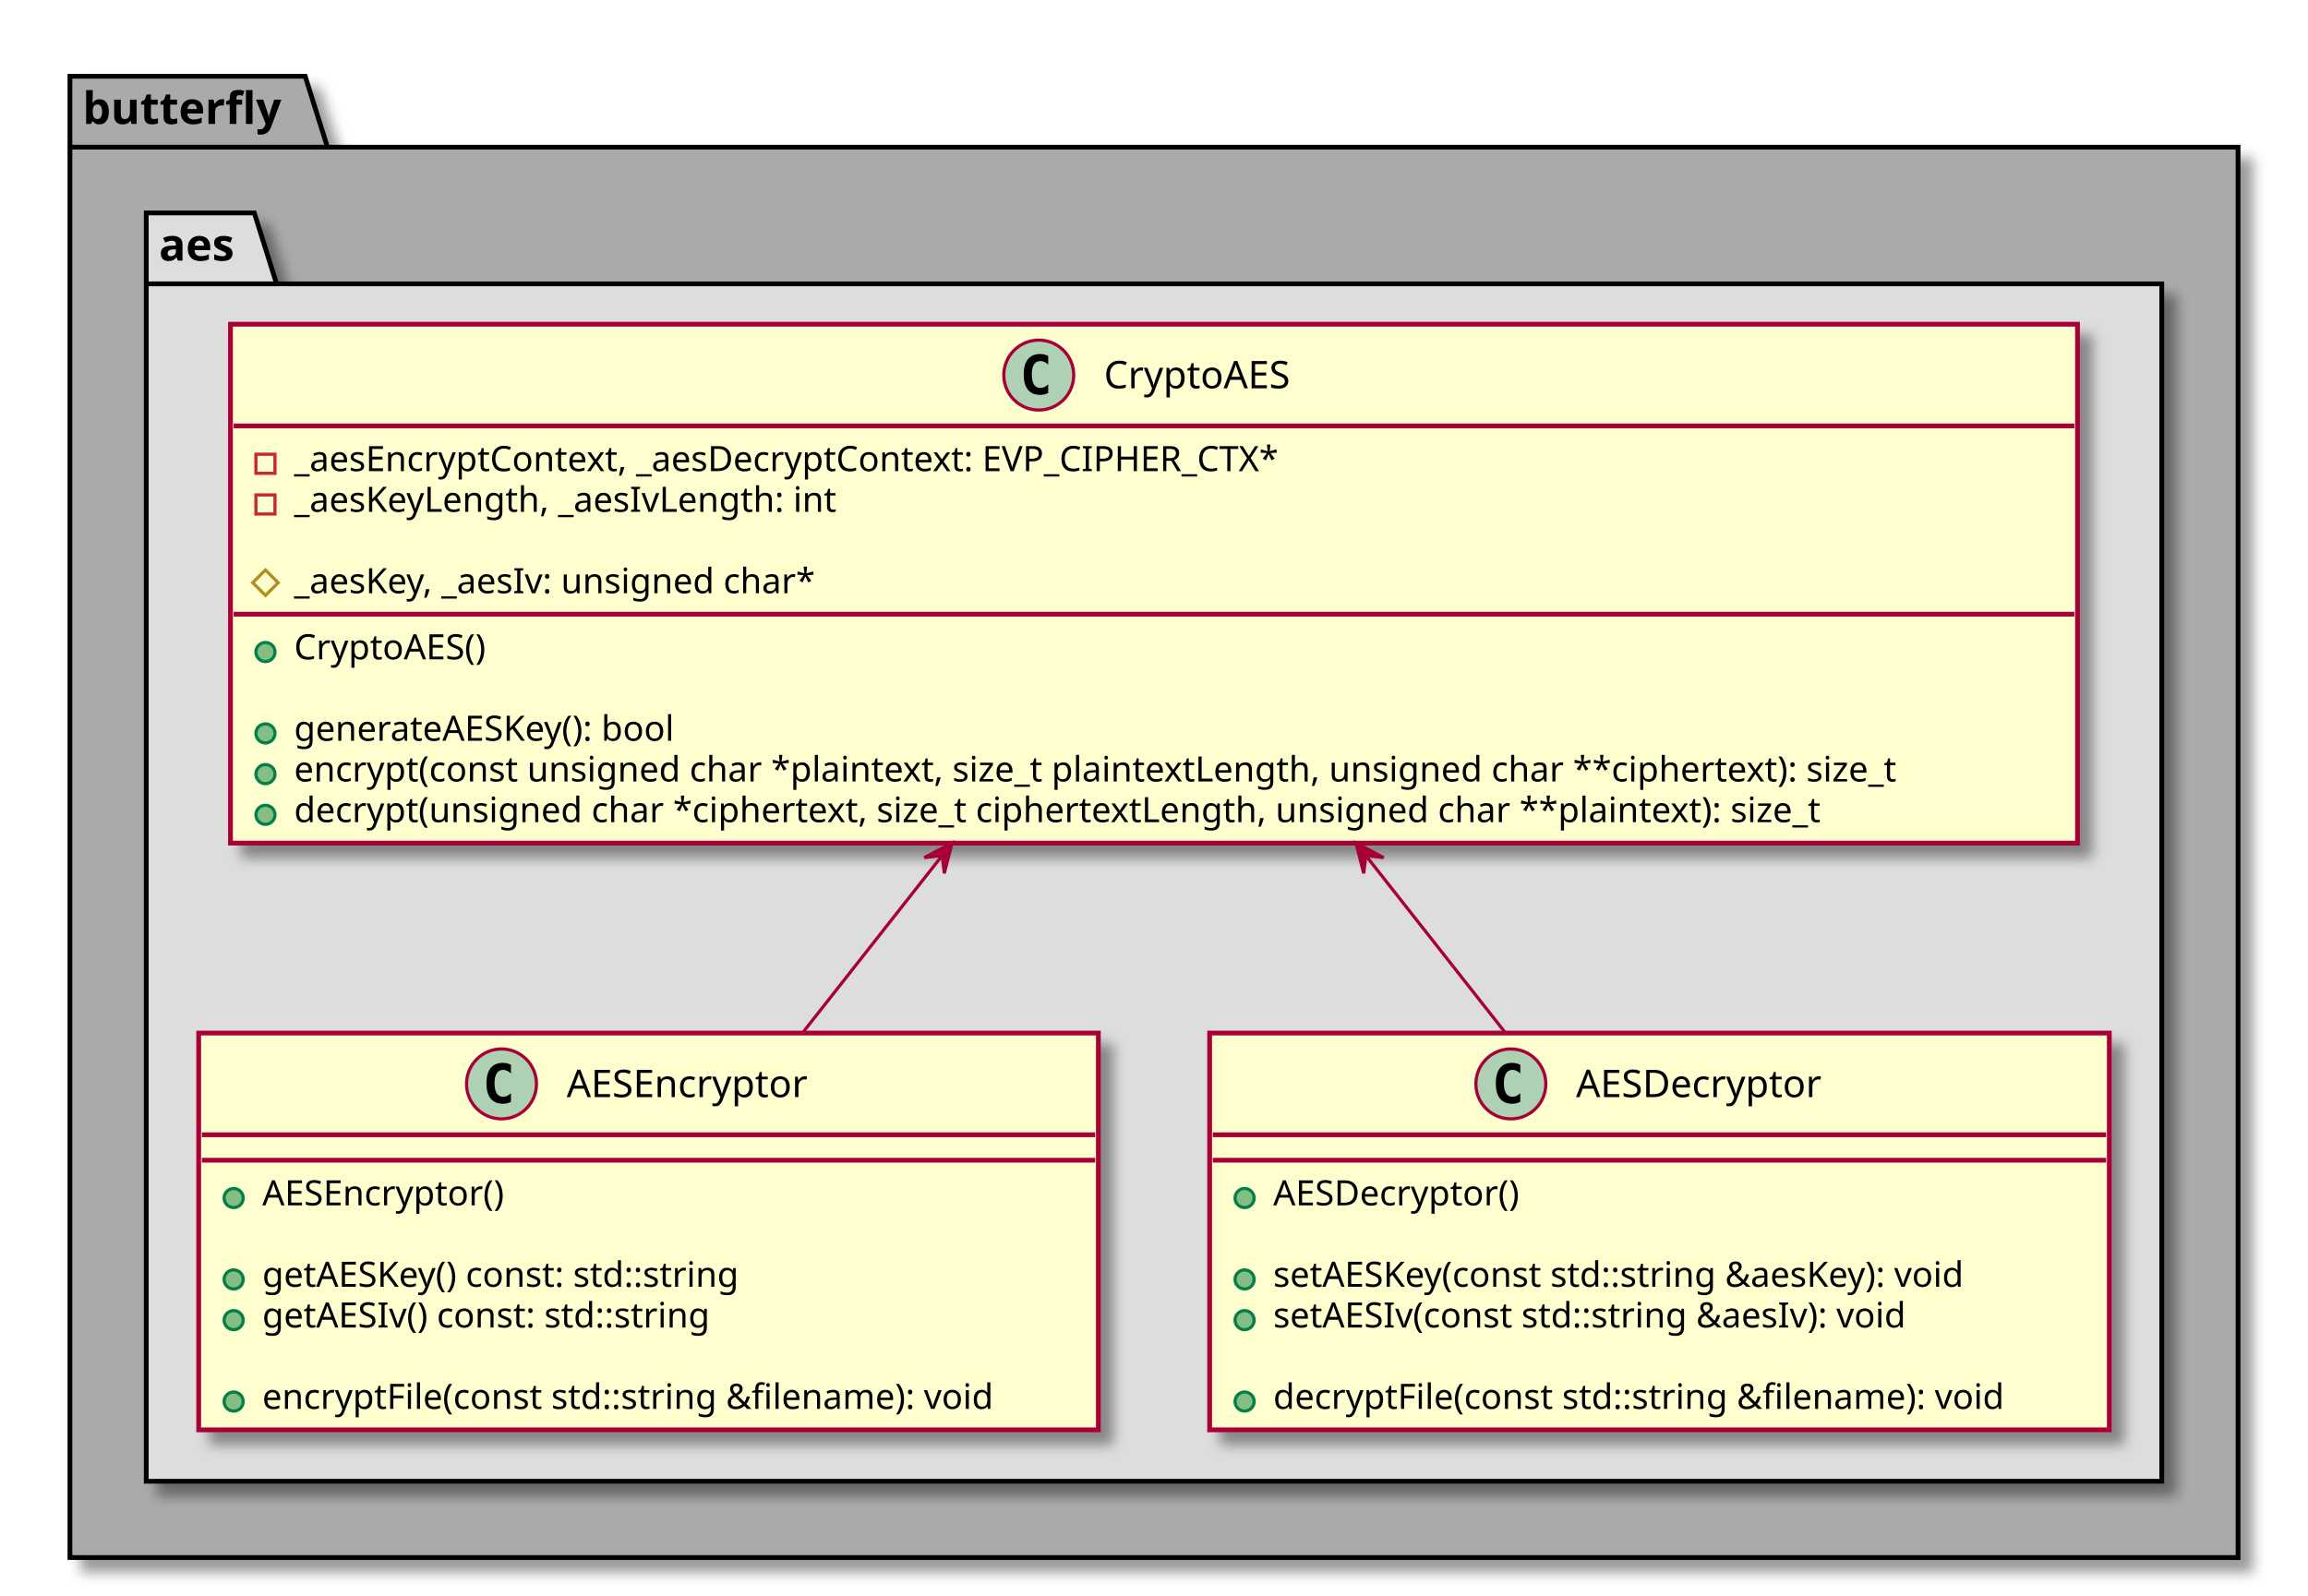
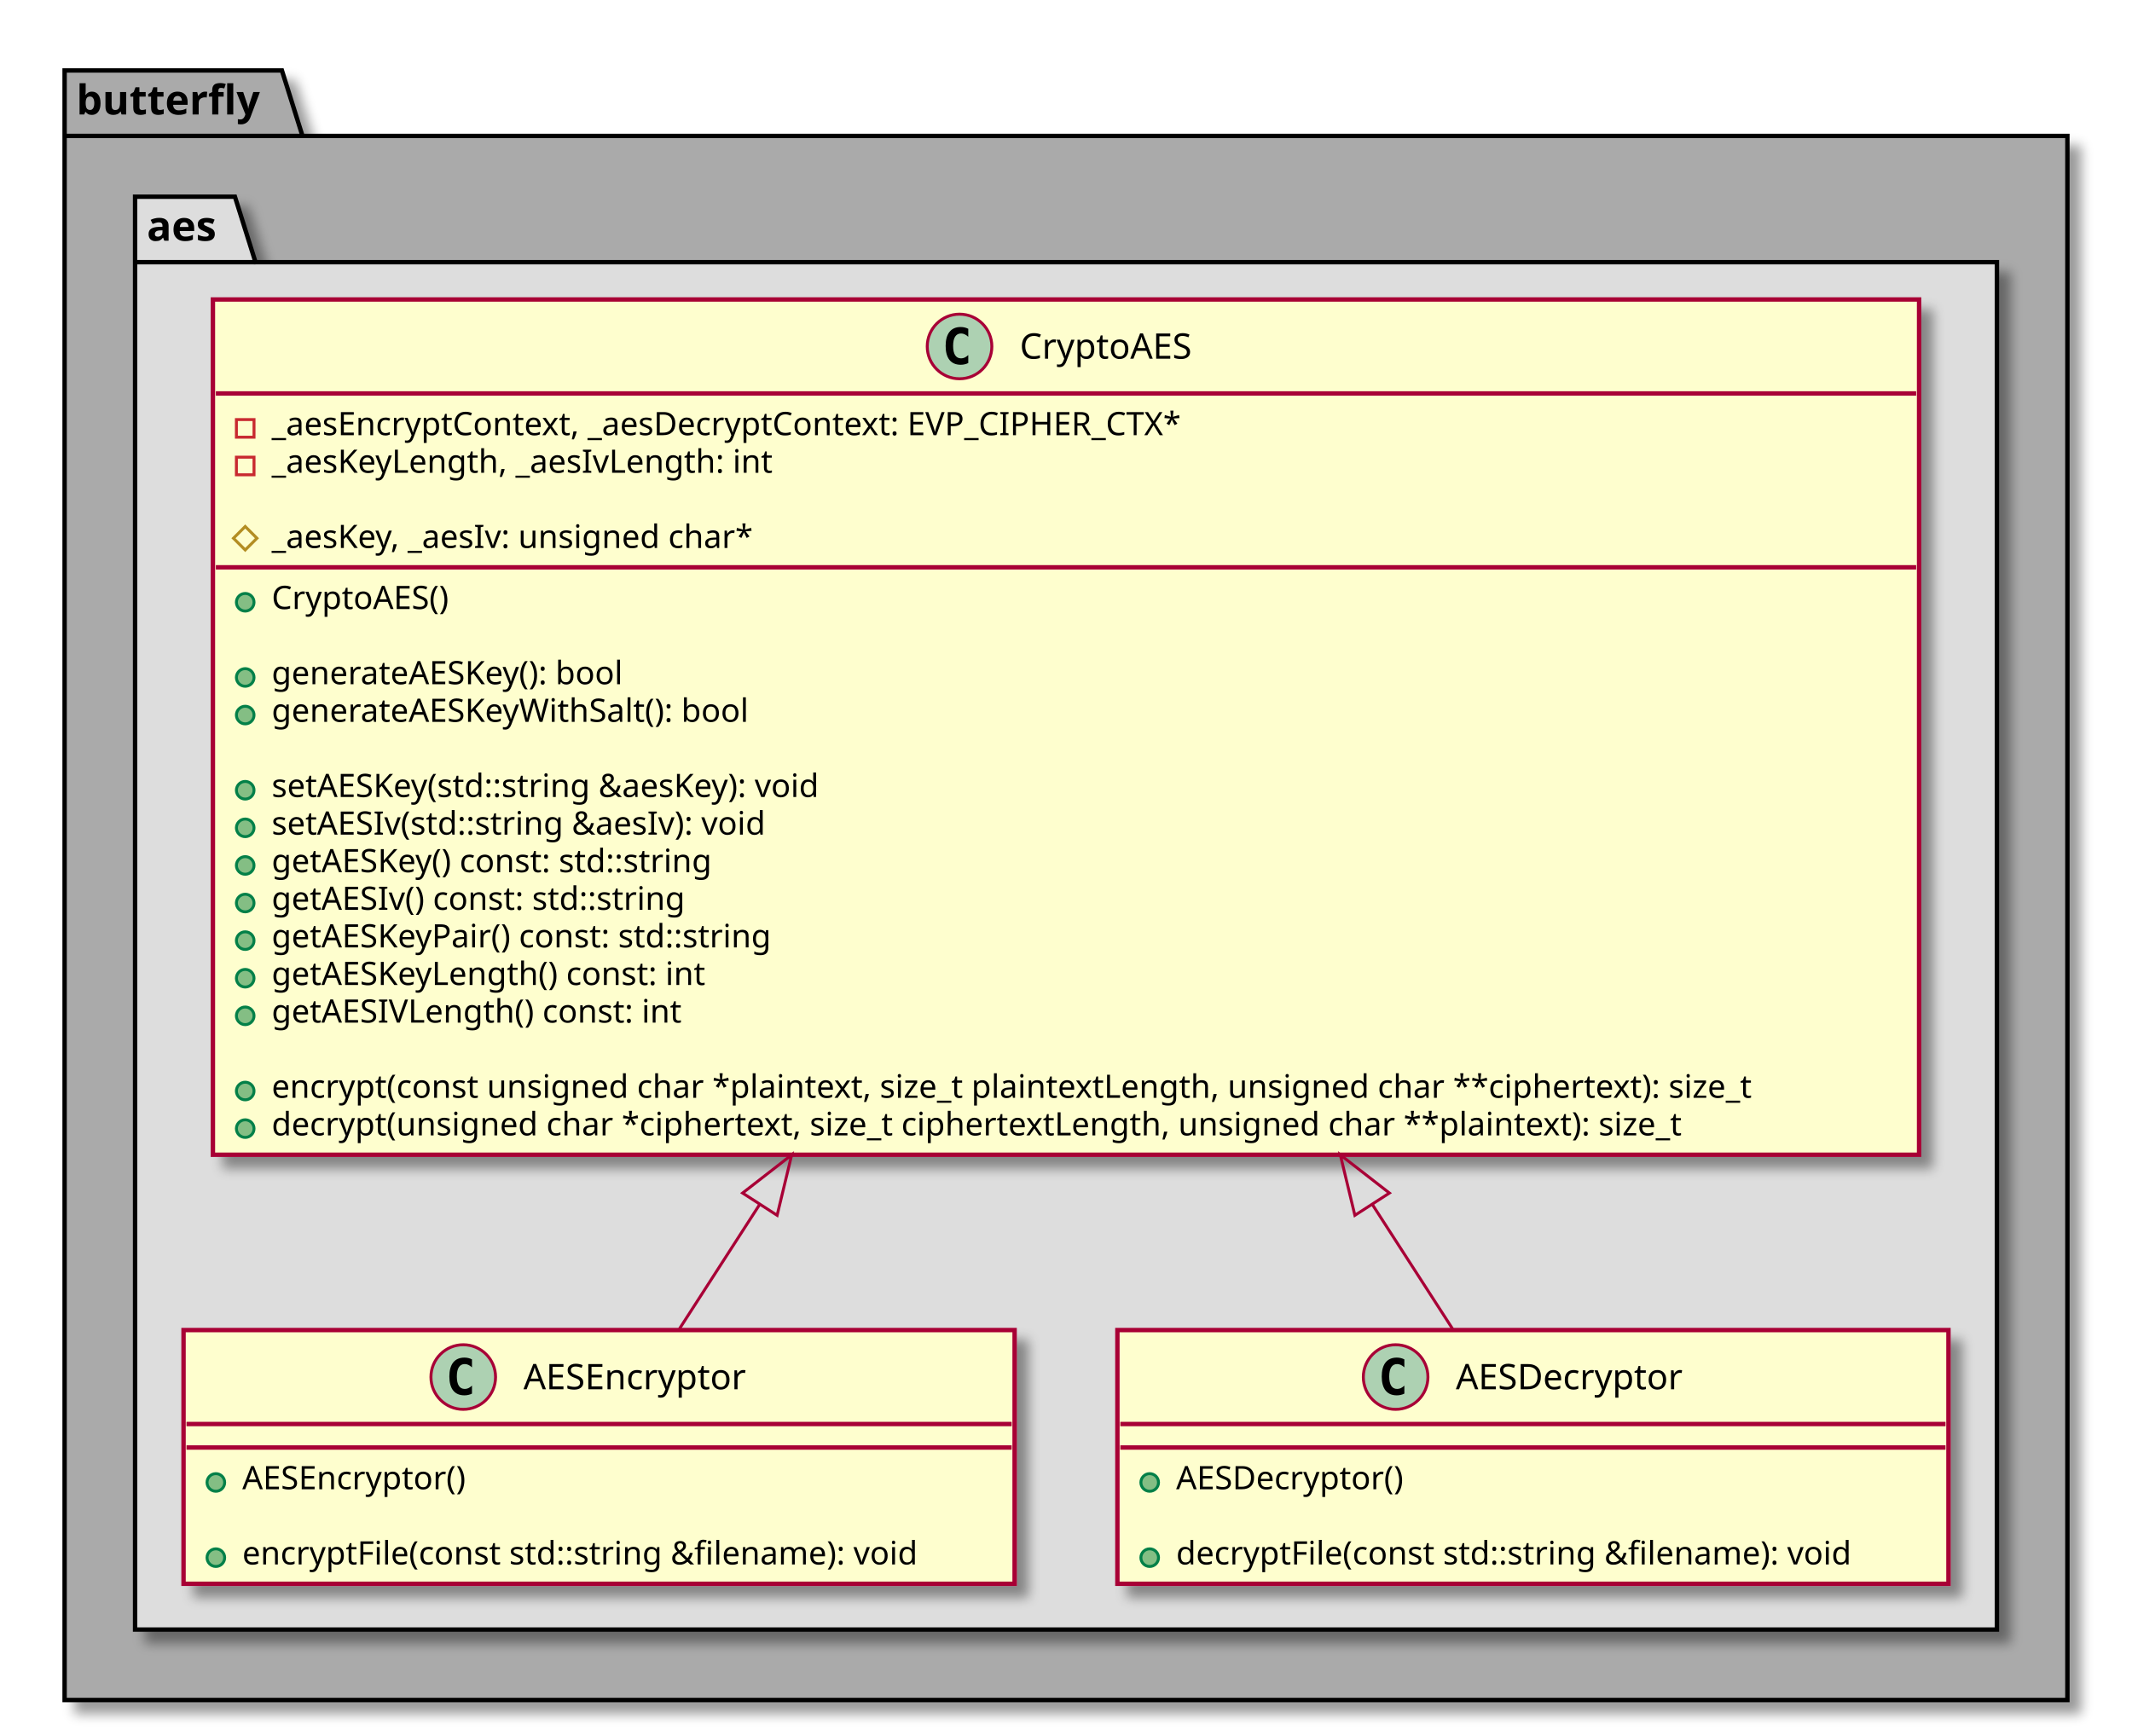
- <svg xmlns="http://www.w3.org/2000/svg" contentScriptType="application/ecmascript" contentStyleType="text/css" height="502px" preserveAspectRatio="none" style="width:726px;height:502px;" version="1.1" viewBox="0 0 726 502" width="726px" zoomAndPan="magnify">
+ <svg xmlns="http://www.w3.org/2000/svg" contentScriptType="application/ecmascript" contentStyleType="text/css" height="591px" preserveAspectRatio="none" style="width:726px;height:591px;" version="1.1" viewBox="0 0 726 591" width="726px" zoomAndPan="magnify">
  <defs>
-     <filter height="300%" id="fjt40rwjepvkm" width="300%" x="-1" y="-1">
+     <filter height="300%" id="fofz7z0mqzg50" width="300%" x="-1" y="-1">
      <feGaussianBlur result="blurOut" stdDeviation="2.0" />
      <feColorMatrix in="blurOut" result="blurOut2" type="matrix" values="0 0 0 0 0 0 0 0 0 0 0 0 0 0 0 0 0 0 .4 0" />
      <feOffset dx="4.0" dy="4.0" in="blurOut2" result="blurOut3" />
      <feBlend in="SourceGraphic" in2="blurOut3" mode="normal" />
    </filter>
  </defs>
  <g>
-     <polygon fill="#AAAAAA" filter="url(#fjt40rwjepvkm)" points="22,24,96,24,103,46.297,704,46.297,704,490,22,490,22,24" style="stroke: #000000; stroke-width: 1.5;" />
+     <polygon fill="#AAAAAA" filter="url(#fofz7z0mqzg50)" points="22,24,96,24,103,46.297,704,46.297,704,579,22,579,22,24" style="stroke: #000000; stroke-width: 1.5;" />
    <line style="stroke: #000000; stroke-width: 1.5;" x1="22" x2="103" y1="46.297" y2="46.297" />
    <text fill="#000000" font-family="sans-serif" font-size="14" font-weight="bold" lengthAdjust="spacingAndGlyphs" textLength="68" x="26" y="38.995">butterfly</text>
-     <polygon fill="#DDDDDD" filter="url(#fjt40rwjepvkm)" points="46,67,80,67,87,89.297,680,89.297,680,466,46,466,46,67" style="stroke: #000000; stroke-width: 1.5;" />
+     <polygon fill="#DDDDDD" filter="url(#fofz7z0mqzg50)" points="46,67,80,67,87,89.297,680,89.297,680,555,46,555,46,67" style="stroke: #000000; stroke-width: 1.5;" />
    <line style="stroke: #000000; stroke-width: 1.5;" x1="46" x2="87" y1="89.297" y2="89.297" />
    <text fill="#000000" font-family="sans-serif" font-size="14" font-weight="bold" lengthAdjust="spacingAndGlyphs" textLength="28" x="50" y="81.995">aes</text>
-     <rect fill="#FEFECE" filter="url(#fjt40rwjepvkm)" height="163.242" id="CryptoAES" style="stroke: #A80036; stroke-width: 1.5;" width="581" x="72.5" y="102" />
+     <rect fill="#FEFECE" filter="url(#fofz7z0mqzg50)" height="291.289" id="CryptoAES" style="stroke: #A80036; stroke-width: 1.5;" width="581" x="72.5" y="102" />
    <ellipse cx="326.75" cy="118" fill="#ADD1B2" rx="11" ry="11" style="stroke: #A80036; stroke-width: 1.0;" />
    <path d="M329.719,123.641 Q329.141,123.938 328.5,124.078 Q327.859,124.234 327.156,124.234 Q324.656,124.234 323.328,122.594 Q322.016,120.938 322.016,117.812 Q322.016,114.688 323.328,113.031 Q324.656,111.375 327.156,111.375 Q327.859,111.375 328.5,111.531 Q329.156,111.688 329.719,111.984 L329.719,114.703 Q329.094,114.125 328.5,113.859 Q327.906,113.578 327.281,113.578 Q325.938,113.578 325.25,114.656 Q324.562,115.719 324.562,117.812 Q324.562,119.906 325.25,120.984 Q325.938,122.047 327.281,122.047 Q327.906,122.047 328.5,121.781 Q329.094,121.5 329.719,120.922 L329.719,123.641 Z " />
    <text fill="#000000" font-family="sans-serif" font-size="12" lengthAdjust="spacingAndGlyphs" textLength="64" x="347.25" y="122.154">CryptoAES</text>
    <line style="stroke: #A80036; stroke-width: 1.5;" x1="73.5" x2="652.5" y1="134" y2="134" />
    <rect fill="none" height="6" style="stroke: #C82930; stroke-width: 1.0;" width="6" x="80.5" y="142.902" />
    <text fill="#000000" font-family="sans-serif" font-size="11" lengthAdjust="spacingAndGlyphs" textLength="342" x="92.5" y="148.21">_aesEncryptContext, _aesDecryptContext: EVP_CIPHER_CTX*</text>
    <rect fill="none" height="6" style="stroke: #C82930; stroke-width: 1.0;" width="6" x="80.5" y="155.707" />
    <text fill="#000000" font-family="sans-serif" font-size="11" lengthAdjust="spacingAndGlyphs" textLength="189" x="92.5" y="161.015">_aesKeyLength, _aesIvLength: int</text>
    <text fill="#000000" font-family="sans-serif" font-size="11" lengthAdjust="spacingAndGlyphs" textLength="0" x="96.5" y="173.82" />
    <polygon fill="none" points="83.5,179.316,87.5,183.316,83.5,187.316,79.5,183.316" style="stroke: #B38D22; stroke-width: 1.0;" />
    <text fill="#000000" font-family="sans-serif" font-size="11" lengthAdjust="spacingAndGlyphs" textLength="186" x="92.5" y="186.625">_aesKey, _aesIv: unsigned char*</text>
    <line style="stroke: #A80036; stroke-width: 1.5;" x1="73.5" x2="652.5" y1="193.219" y2="193.219" />
    <ellipse cx="83.5" cy="205.121" fill="#84BE84" rx="3" ry="3" style="stroke: #038048; stroke-width: 1.0;" />
    <text fill="#000000" font-family="sans-serif" font-size="11" lengthAdjust="spacingAndGlyphs" textLength="67" x="92.5" y="207.429">CryptoAES()</text>
    <text fill="#000000" font-family="sans-serif" font-size="11" lengthAdjust="spacingAndGlyphs" textLength="0" x="96.5" y="220.234" />
    <ellipse cx="83.5" cy="230.731" fill="#84BE84" rx="3" ry="3" style="stroke: #038048; stroke-width: 1.0;" />
    <text fill="#000000" font-family="sans-serif" font-size="11" lengthAdjust="spacingAndGlyphs" textLength="133" x="92.5" y="233.039">generateAESKey(): bool</text>
    <ellipse cx="83.5" cy="243.535" fill="#84BE84" rx="3" ry="3" style="stroke: #038048; stroke-width: 1.0;" />
-     <text fill="#000000" font-family="sans-serif" font-size="11" lengthAdjust="spacingAndGlyphs" textLength="555" x="92.5" y="245.843">encrypt(const unsigned char *plaintext, size_t plaintextLength, unsigned char **ciphertext): size_t</text>
-     <ellipse cx="83.5" cy="256.34" fill="#84BE84" rx="3" ry="3" style="stroke: #038048; stroke-width: 1.0;" />
-     <text fill="#000000" font-family="sans-serif" font-size="11" lengthAdjust="spacingAndGlyphs" textLength="528" x="92.5" y="258.648">decrypt(unsigned char *ciphertext, size_t ciphertextLength, unsigned char **plaintext): size_t</text>
-     <rect fill="#FEFECE" filter="url(#fjt40rwjepvkm)" height="124.828" id="AESEncryptor" style="stroke: #A80036; stroke-width: 1.5;" width="283" x="62.5" y="325" />
-     <ellipse cx="157.75" cy="341" fill="#ADD1B2" rx="11" ry="11" style="stroke: #A80036; stroke-width: 1.0;" />
-     <path d="M160.719,346.641 Q160.141,346.938 159.5,347.078 Q158.859,347.234 158.156,347.234 Q155.656,347.234 154.328,345.594 Q153.016,343.938 153.016,340.812 Q153.016,337.688 154.328,336.031 Q155.656,334.375 158.156,334.375 Q158.859,334.375 159.5,334.531 Q160.156,334.688 160.719,334.984 L160.719,337.703 Q160.094,337.125 159.5,336.859 Q158.906,336.578 158.281,336.578 Q156.938,336.578 156.25,337.656 Q155.562,338.719 155.562,340.812 Q155.562,342.906 156.25,343.984 Q156.938,345.047 158.281,345.047 Q158.906,345.047 159.5,344.781 Q160.094,344.5 160.719,343.922 L160.719,346.641 Z " />
-     <text fill="#000000" font-family="sans-serif" font-size="12" lengthAdjust="spacingAndGlyphs" textLength="84" x="178.25" y="345.154">AESEncryptor</text>
-     <line style="stroke: #A80036; stroke-width: 1.5;" x1="63.5" x2="344.5" y1="357" y2="357" />
-     <line style="stroke: #A80036; stroke-width: 1.5;" x1="63.5" x2="344.5" y1="365" y2="365" />
-     <ellipse cx="73.5" cy="376.902" fill="#84BE84" rx="3" ry="3" style="stroke: #038048; stroke-width: 1.0;" />
-     <text fill="#000000" font-family="sans-serif" font-size="11" lengthAdjust="spacingAndGlyphs" textLength="84" x="82.5" y="379.21">AESEncryptor()</text>
-     <text fill="#000000" font-family="sans-serif" font-size="11" lengthAdjust="spacingAndGlyphs" textLength="0" x="86.5" y="392.015" />
-     <ellipse cx="73.5" cy="402.512" fill="#84BE84" rx="3" ry="3" style="stroke: #038048; stroke-width: 1.0;" />
-     <text fill="#000000" font-family="sans-serif" font-size="11" lengthAdjust="spacingAndGlyphs" textLength="170" x="82.5" y="404.82">getAESKey() const: std::string</text>
-     <ellipse cx="73.5" cy="415.316" fill="#84BE84" rx="3" ry="3" style="stroke: #038048; stroke-width: 1.0;" />
-     <text fill="#000000" font-family="sans-serif" font-size="11" lengthAdjust="spacingAndGlyphs" textLength="159" x="82.5" y="417.625">getAESIv() const: std::string</text>
-     <text fill="#000000" font-family="sans-serif" font-size="11" lengthAdjust="spacingAndGlyphs" textLength="0" x="86.5" y="430.429" />
-     <ellipse cx="73.5" cy="440.926" fill="#84BE84" rx="3" ry="3" style="stroke: #038048; stroke-width: 1.0;" />
-     <text fill="#000000" font-family="sans-serif" font-size="11" lengthAdjust="spacingAndGlyphs" textLength="257" x="82.5" y="443.234">encryptFile(const std::string &amp;filename): void</text>
-     <rect fill="#FEFECE" filter="url(#fjt40rwjepvkm)" height="124.828" id="AESDecryptor" style="stroke: #A80036; stroke-width: 1.5;" width="283" x="380.5" y="325" />
-     <ellipse cx="475.25" cy="341" fill="#ADD1B2" rx="11" ry="11" style="stroke: #A80036; stroke-width: 1.0;" />
-     <path d="M478.219,346.641 Q477.641,346.938 477,347.078 Q476.359,347.234 475.656,347.234 Q473.156,347.234 471.828,345.594 Q470.516,343.938 470.516,340.812 Q470.516,337.688 471.828,336.031 Q473.156,334.375 475.656,334.375 Q476.359,334.375 477,334.531 Q477.656,334.688 478.219,334.984 L478.219,337.703 Q477.594,337.125 477,336.859 Q476.406,336.578 475.781,336.578 Q474.438,336.578 473.75,337.656 Q473.062,338.719 473.062,340.812 Q473.062,342.906 473.75,343.984 Q474.438,345.047 475.781,345.047 Q476.406,345.047 477,344.781 Q477.594,344.5 478.219,343.922 L478.219,346.641 Z " />
-     <text fill="#000000" font-family="sans-serif" font-size="12" lengthAdjust="spacingAndGlyphs" textLength="85" x="495.75" y="345.154">AESDecryptor</text>
-     <line style="stroke: #A80036; stroke-width: 1.5;" x1="381.5" x2="662.5" y1="357" y2="357" />
-     <line style="stroke: #A80036; stroke-width: 1.5;" x1="381.5" x2="662.5" y1="365" y2="365" />
-     <ellipse cx="391.5" cy="376.902" fill="#84BE84" rx="3" ry="3" style="stroke: #038048; stroke-width: 1.0;" />
-     <text fill="#000000" font-family="sans-serif" font-size="11" lengthAdjust="spacingAndGlyphs" textLength="85" x="400.5" y="379.21">AESDecryptor()</text>
-     <text fill="#000000" font-family="sans-serif" font-size="11" lengthAdjust="spacingAndGlyphs" textLength="0" x="404.5" y="392.015" />
-     <ellipse cx="391.5" cy="402.512" fill="#84BE84" rx="3" ry="3" style="stroke: #038048; stroke-width: 1.0;" />
-     <text fill="#000000" font-family="sans-serif" font-size="11" lengthAdjust="spacingAndGlyphs" textLength="248" x="400.5" y="404.82">setAESKey(const std::string &amp;aesKey): void</text>
-     <ellipse cx="391.5" cy="415.316" fill="#84BE84" rx="3" ry="3" style="stroke: #038048; stroke-width: 1.0;" />
-     <text fill="#000000" font-family="sans-serif" font-size="11" lengthAdjust="spacingAndGlyphs" textLength="226" x="400.5" y="417.625">setAESIv(const std::string &amp;aesIv): void</text>
-     <text fill="#000000" font-family="sans-serif" font-size="11" lengthAdjust="spacingAndGlyphs" textLength="0" x="404.5" y="430.429" />
-     <ellipse cx="391.5" cy="440.926" fill="#84BE84" rx="3" ry="3" style="stroke: #038048; stroke-width: 1.0;" />
-     <text fill="#000000" font-family="sans-serif" font-size="11" lengthAdjust="spacingAndGlyphs" textLength="257" x="400.5" y="443.234">decryptFile(const std::string &amp;filename): void</text>
-     <path d="M296.16,269.42 C281.5,288.04 266.26,307.41 252.48,324.9 " fill="none" id="CryptoAES-AESEncryptor" style="stroke: #A80036; stroke-width: 1.0;" />
-     <polygon fill="#A80036" points="299.47,265.21,290.755,269.797,296.373,269.135,297.035,274.753,299.47,265.21" style="stroke: #A80036; stroke-width: 1.0;" />
-     <path d="M429.84,269.42 C444.5,288.04 459.74,307.41 473.52,324.9 " fill="none" id="CryptoAES-AESDecryptor" style="stroke: #A80036; stroke-width: 1.0;" />
-     <polygon fill="#A80036" points="426.53,265.21,428.965,274.753,429.627,269.135,435.245,269.797,426.53,265.21" style="stroke: #A80036; stroke-width: 1.0;" />
+     <text fill="#000000" font-family="sans-serif" font-size="11" lengthAdjust="spacingAndGlyphs" textLength="178" x="92.5" y="245.843">generateAESKeyWithSalt(): bool</text>
+     <text fill="#000000" font-family="sans-serif" font-size="11" lengthAdjust="spacingAndGlyphs" textLength="0" x="96.5" y="258.648" />
+     <ellipse cx="83.5" cy="269.144" fill="#84BE84" rx="3" ry="3" style="stroke: #038048; stroke-width: 1.0;" />
+     <text fill="#000000" font-family="sans-serif" font-size="11" lengthAdjust="spacingAndGlyphs" textLength="213" x="92.5" y="271.453">setAESKey(std::string &amp;aesKey): void</text>
+     <ellipse cx="83.5" cy="281.949" fill="#84BE84" rx="3" ry="3" style="stroke: #038048; stroke-width: 1.0;" />
+     <text fill="#000000" font-family="sans-serif" font-size="11" lengthAdjust="spacingAndGlyphs" textLength="191" x="92.5" y="284.257">setAESIv(std::string &amp;aesIv): void</text>
+     <ellipse cx="83.5" cy="294.754" fill="#84BE84" rx="3" ry="3" style="stroke: #038048; stroke-width: 1.0;" />
+     <text fill="#000000" font-family="sans-serif" font-size="11" lengthAdjust="spacingAndGlyphs" textLength="170" x="92.5" y="297.062">getAESKey() const: std::string</text>
+     <ellipse cx="83.5" cy="307.559" fill="#84BE84" rx="3" ry="3" style="stroke: #038048; stroke-width: 1.0;" />
+     <text fill="#000000" font-family="sans-serif" font-size="11" lengthAdjust="spacingAndGlyphs" textLength="159" x="92.5" y="309.867">getAESIv() const: std::string</text>
+     <ellipse cx="83.5" cy="320.363" fill="#84BE84" rx="3" ry="3" style="stroke: #038048; stroke-width: 1.0;" />
+     <text fill="#000000" font-family="sans-serif" font-size="11" lengthAdjust="spacingAndGlyphs" textLength="192" x="92.5" y="322.671">getAESKeyPair() const: std::string</text>
+     <ellipse cx="83.5" cy="333.168" fill="#84BE84" rx="3" ry="3" style="stroke: #038048; stroke-width: 1.0;" />
+     <text fill="#000000" font-family="sans-serif" font-size="11" lengthAdjust="spacingAndGlyphs" textLength="163" x="92.5" y="335.476">getAESKeyLength() const: int</text>
+     <ellipse cx="83.5" cy="345.973" fill="#84BE84" rx="3" ry="3" style="stroke: #038048; stroke-width: 1.0;" />
+     <text fill="#000000" font-family="sans-serif" font-size="11" lengthAdjust="spacingAndGlyphs" textLength="153" x="92.5" y="348.281">getAESIVLength() const: int</text>
+     <text fill="#000000" font-family="sans-serif" font-size="11" lengthAdjust="spacingAndGlyphs" textLength="0" x="96.5" y="361.085" />
+     <ellipse cx="83.5" cy="371.582" fill="#84BE84" rx="3" ry="3" style="stroke: #038048; stroke-width: 1.0;" />
+     <text fill="#000000" font-family="sans-serif" font-size="11" lengthAdjust="spacingAndGlyphs" textLength="555" x="92.5" y="373.89">encrypt(const unsigned char *plaintext, size_t plaintextLength, unsigned char **ciphertext): size_t</text>
+     <ellipse cx="83.5" cy="384.387" fill="#84BE84" rx="3" ry="3" style="stroke: #038048; stroke-width: 1.0;" />
+     <text fill="#000000" font-family="sans-serif" font-size="11" lengthAdjust="spacingAndGlyphs" textLength="528" x="92.5" y="386.695">decrypt(unsigned char *ciphertext, size_t ciphertextLength, unsigned char **plaintext): size_t</text>
+     <rect fill="#FEFECE" filter="url(#fofz7z0mqzg50)" height="86.414" id="AESEncryptor" style="stroke: #A80036; stroke-width: 1.5;" width="283" x="62.5" y="453" />
+     <ellipse cx="157.75" cy="469" fill="#ADD1B2" rx="11" ry="11" style="stroke: #A80036; stroke-width: 1.0;" />
+     <path d="M160.719,474.641 Q160.141,474.938 159.5,475.078 Q158.859,475.234 158.156,475.234 Q155.656,475.234 154.328,473.594 Q153.016,471.938 153.016,468.812 Q153.016,465.688 154.328,464.031 Q155.656,462.375 158.156,462.375 Q158.859,462.375 159.5,462.531 Q160.156,462.688 160.719,462.984 L160.719,465.703 Q160.094,465.125 159.5,464.859 Q158.906,464.578 158.281,464.578 Q156.938,464.578 156.25,465.656 Q155.562,466.719 155.562,468.812 Q155.562,470.906 156.25,471.984 Q156.938,473.047 158.281,473.047 Q158.906,473.047 159.5,472.781 Q160.094,472.5 160.719,471.922 L160.719,474.641 Z " />
+     <text fill="#000000" font-family="sans-serif" font-size="12" lengthAdjust="spacingAndGlyphs" textLength="84" x="178.25" y="473.154">AESEncryptor</text>
+     <line style="stroke: #A80036; stroke-width: 1.5;" x1="63.5" x2="344.5" y1="485" y2="485" />
+     <line style="stroke: #A80036; stroke-width: 1.5;" x1="63.5" x2="344.5" y1="493" y2="493" />
+     <ellipse cx="73.5" cy="504.902" fill="#84BE84" rx="3" ry="3" style="stroke: #038048; stroke-width: 1.0;" />
+     <text fill="#000000" font-family="sans-serif" font-size="11" lengthAdjust="spacingAndGlyphs" textLength="84" x="82.5" y="507.21">AESEncryptor()</text>
+     <text fill="#000000" font-family="sans-serif" font-size="11" lengthAdjust="spacingAndGlyphs" textLength="0" x="86.5" y="520.015" />
+     <ellipse cx="73.5" cy="530.512" fill="#84BE84" rx="3" ry="3" style="stroke: #038048; stroke-width: 1.0;" />
+     <text fill="#000000" font-family="sans-serif" font-size="11" lengthAdjust="spacingAndGlyphs" textLength="257" x="82.5" y="532.82">encryptFile(const std::string &amp;filename): void</text>
+     <rect fill="#FEFECE" filter="url(#fofz7z0mqzg50)" height="86.414" id="AESDecryptor" style="stroke: #A80036; stroke-width: 1.5;" width="283" x="380.5" y="453" />
+     <ellipse cx="475.25" cy="469" fill="#ADD1B2" rx="11" ry="11" style="stroke: #A80036; stroke-width: 1.0;" />
+     <path d="M478.219,474.641 Q477.641,474.938 477,475.078 Q476.359,475.234 475.656,475.234 Q473.156,475.234 471.828,473.594 Q470.516,471.938 470.516,468.812 Q470.516,465.688 471.828,464.031 Q473.156,462.375 475.656,462.375 Q476.359,462.375 477,462.531 Q477.656,462.688 478.219,462.984 L478.219,465.703 Q477.594,465.125 477,464.859 Q476.406,464.578 475.781,464.578 Q474.438,464.578 473.75,465.656 Q473.062,466.719 473.062,468.812 Q473.062,470.906 473.75,471.984 Q474.438,473.047 475.781,473.047 Q476.406,473.047 477,472.781 Q477.594,472.5 478.219,471.922 L478.219,474.641 Z " />
+     <text fill="#000000" font-family="sans-serif" font-size="12" lengthAdjust="spacingAndGlyphs" textLength="85" x="495.75" y="473.154">AESDecryptor</text>
+     <line style="stroke: #A80036; stroke-width: 1.5;" x1="381.5" x2="662.5" y1="485" y2="485" />
+     <line style="stroke: #A80036; stroke-width: 1.5;" x1="381.5" x2="662.5" y1="493" y2="493" />
+     <ellipse cx="391.5" cy="504.902" fill="#84BE84" rx="3" ry="3" style="stroke: #038048; stroke-width: 1.0;" />
+     <text fill="#000000" font-family="sans-serif" font-size="11" lengthAdjust="spacingAndGlyphs" textLength="85" x="400.5" y="507.21">AESDecryptor()</text>
+     <text fill="#000000" font-family="sans-serif" font-size="11" lengthAdjust="spacingAndGlyphs" textLength="0" x="404.5" y="520.015" />
+     <ellipse cx="391.5" cy="530.512" fill="#84BE84" rx="3" ry="3" style="stroke: #038048; stroke-width: 1.0;" />
+     <text fill="#000000" font-family="sans-serif" font-size="11" lengthAdjust="spacingAndGlyphs" textLength="257" x="400.5" y="532.82">decryptFile(const std::string &amp;filename): void</text>
+     <path d="M258.65,410.27 C248.75,425.63 239.41,440.1 231.36,452.59 " fill="none" id="CryptoAES-AESEncryptor" style="stroke: #A80036; stroke-width: 1.0;" />
+     <polygon fill="none" points="252.87,406.33,269.59,393.32,264.63,413.92,252.87,406.33" style="stroke: #A80036; stroke-width: 1.0;" />
+     <path d="M467.35,410.27 C477.25,425.63 486.59,440.1 494.64,452.59 " fill="none" id="CryptoAES-AESDecryptor" style="stroke: #A80036; stroke-width: 1.0;" />
+     <polygon fill="none" points="461.37,413.92,456.41,393.32,473.13,406.33,461.37,413.92" style="stroke: #A80036; stroke-width: 1.0;" />
  </g>
</svg>
